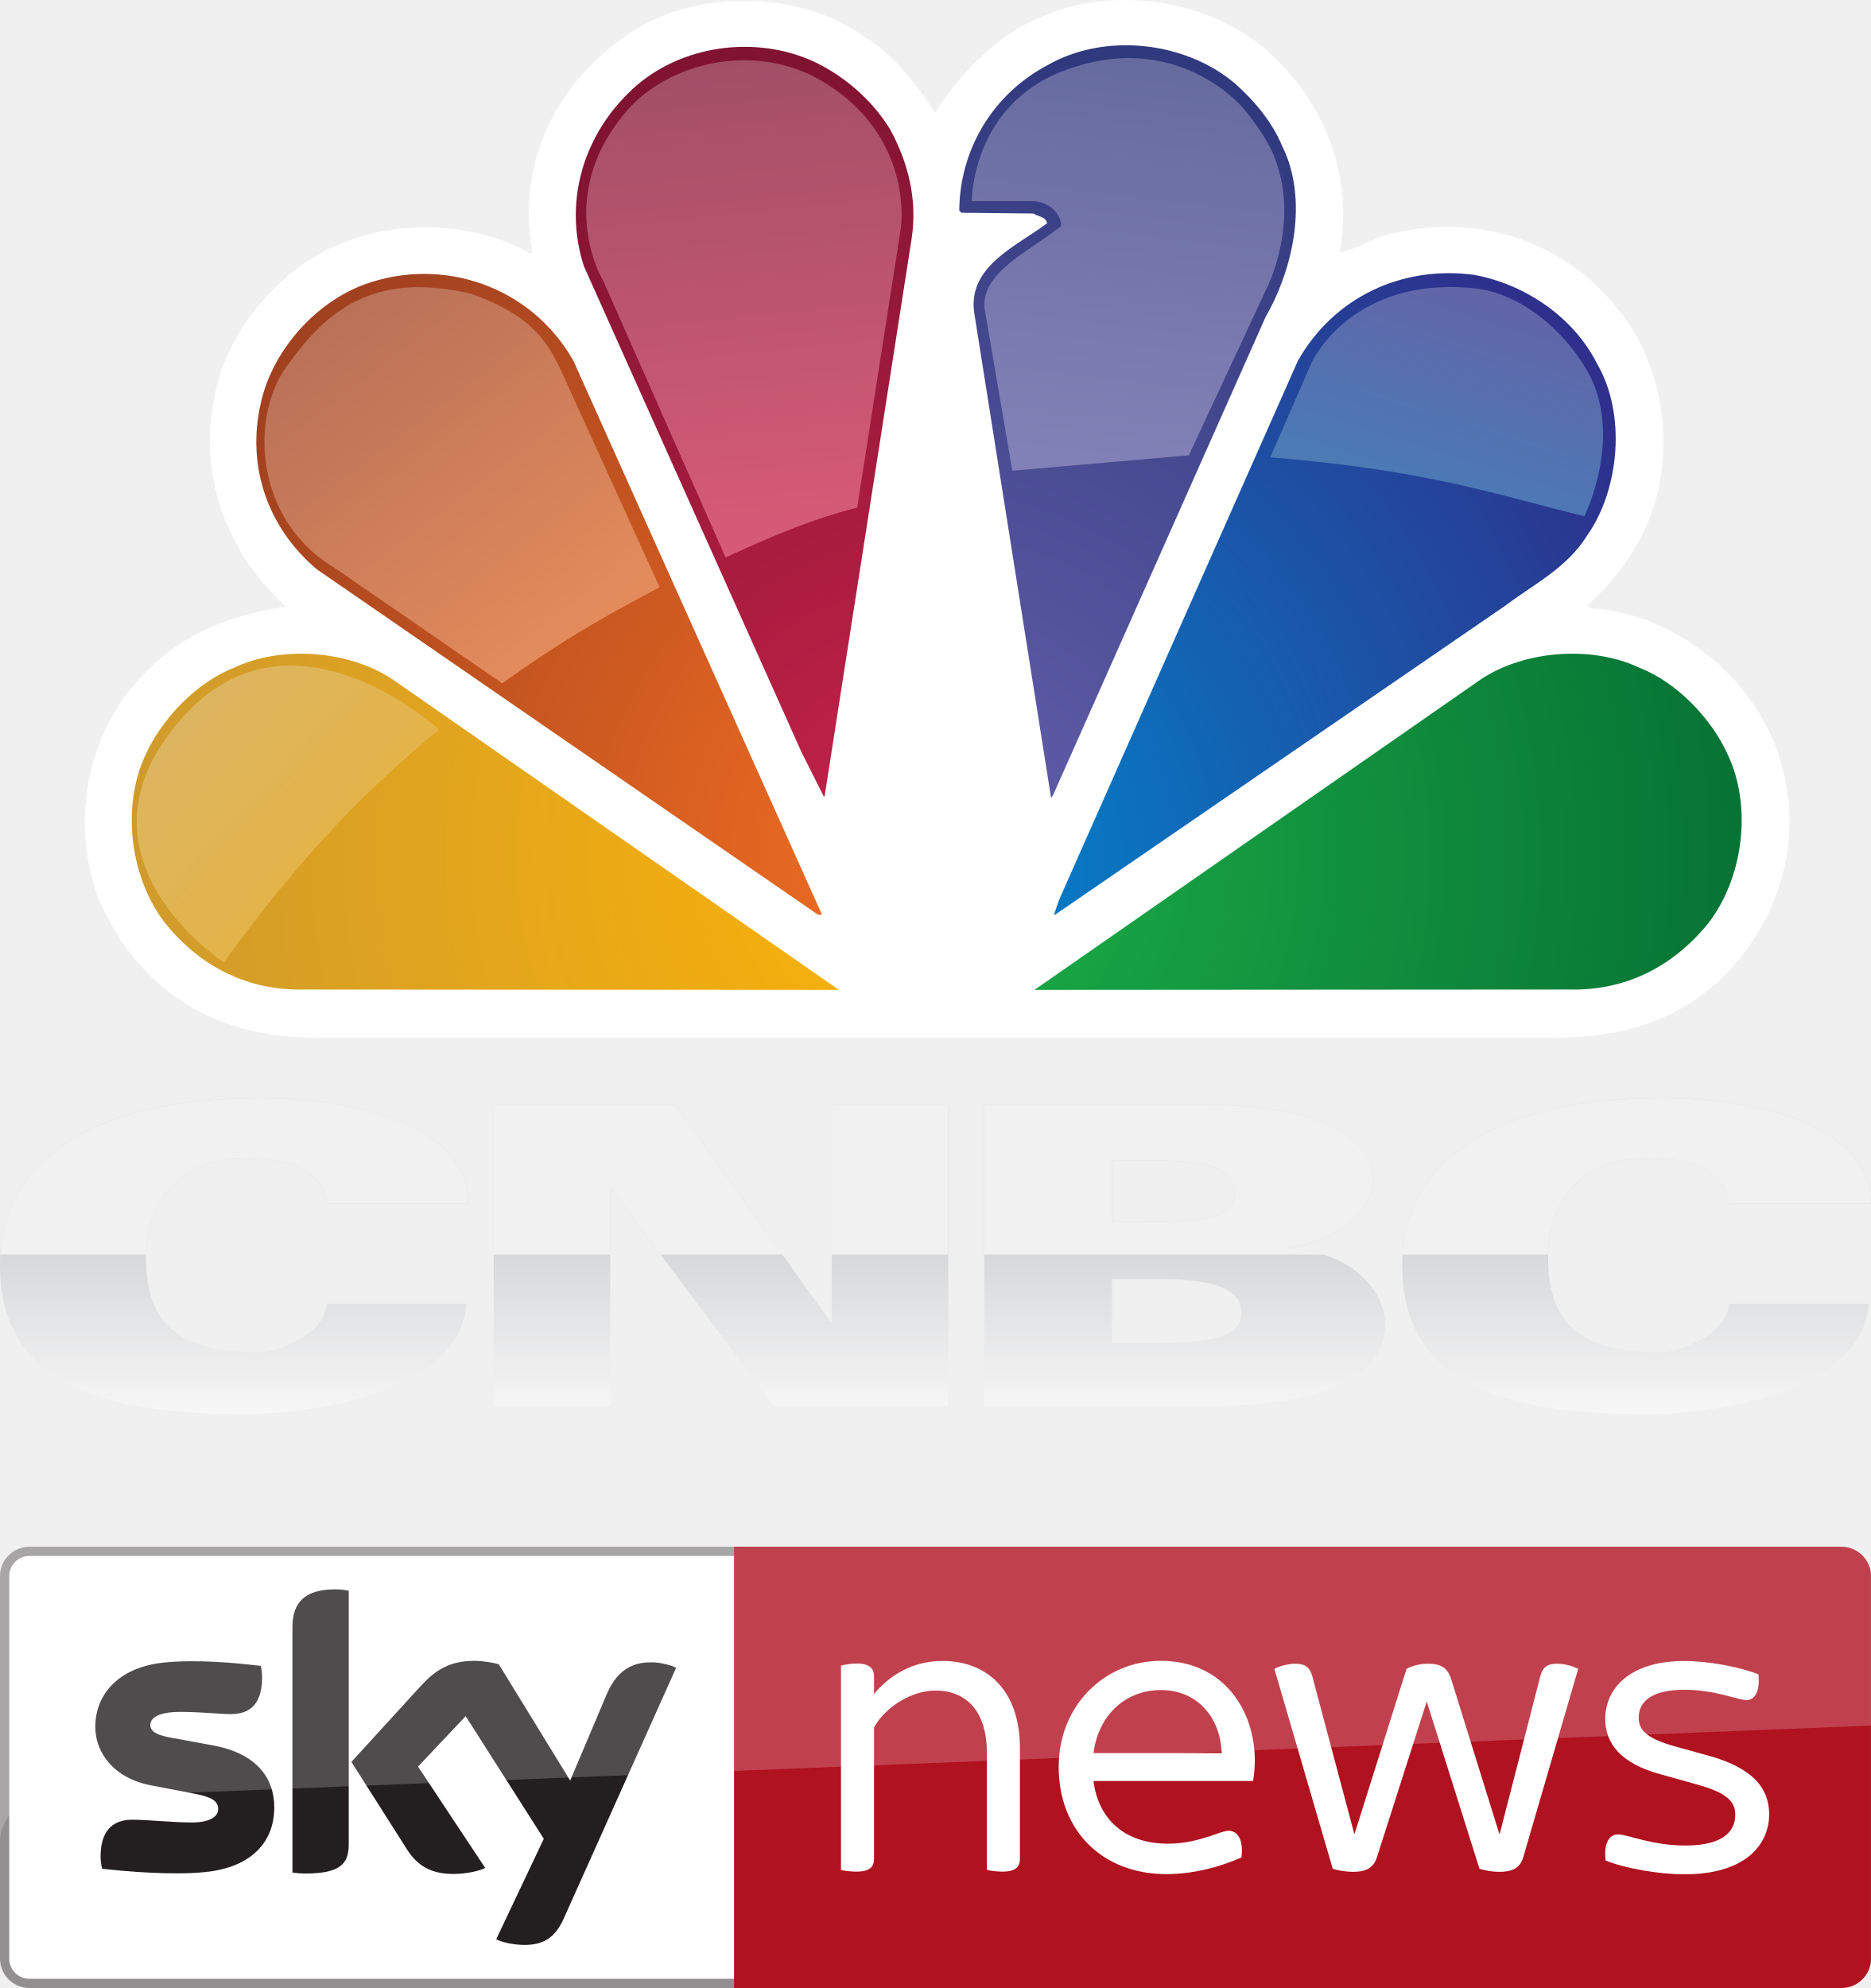
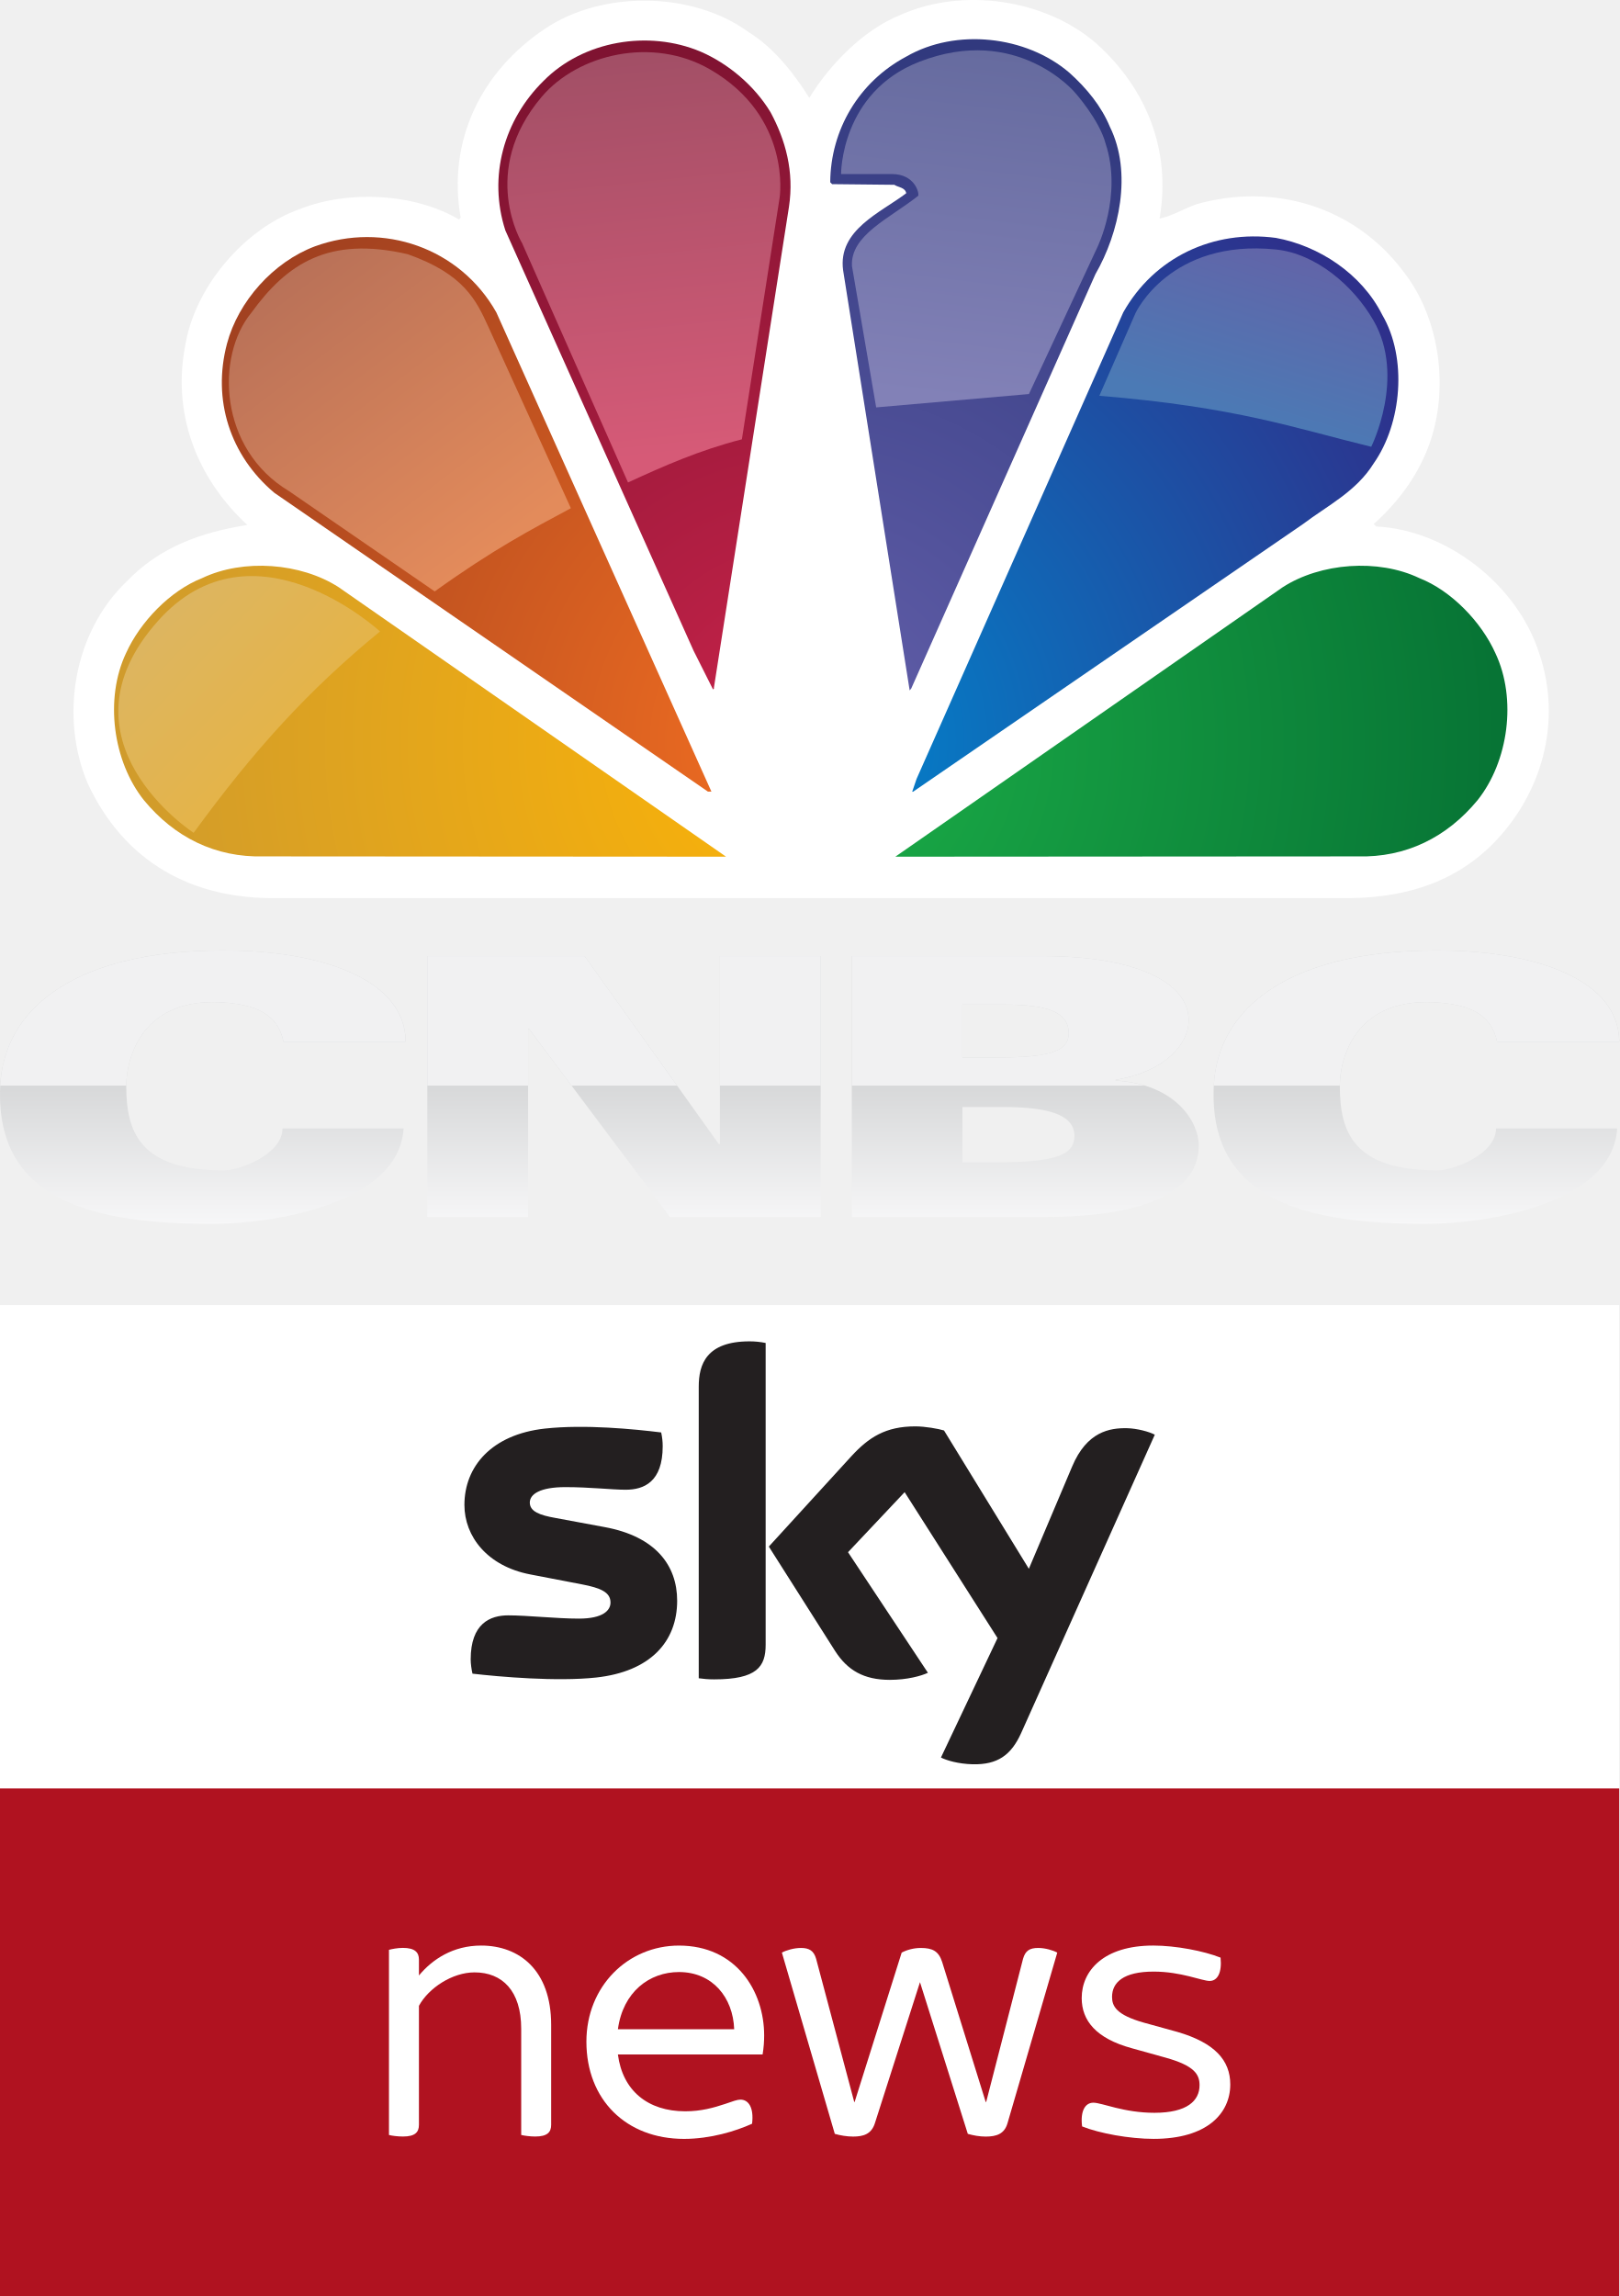
- <svg xmlns="http://www.w3.org/2000/svg" width="800" height="850" version="1.1" viewBox="0 0 800 850">
+ <svg xmlns="http://www.w3.org/2000/svg" xmlns:xlink="http://www.w3.org/1999/xlink" width="1340" height="1900" version="1.1" viewBox="0 0 1340 1900">
  <defs>
-     <clipPath id="c-9">
-       <path d="m204.01 334.3h52.422v12.36h-52.422z" />
-     </clipPath>
-     <clipPath id="b-4">
-       <path d="m204.01 346.66h52.422v-8.286h-52.422z" />
-     </clipPath>
-     <clipPath id="a-4">
-       <path d="m204.01 338.37h52.422v8.286h-52.422z" />
-     </clipPath>
    <radialGradient id="g-1" cx="398.41" cy="467.17" r="343.82" gradientTransform="matrix(.98944 0 -1.3233e-6 1.0066 4.6088 -104.25)" gradientUnits="userSpaceOnUse">
      <stop stop-color="#6460ab" offset="0" />
      <stop stop-color="#31397e" offset="1" />
    </radialGradient>
    <radialGradient id="f-3" cx="398.41" cy="467.17" r="343.82" gradientTransform="matrix(.98944 0 -1.3233e-6 1.0066 4.6088 -104.25)" gradientUnits="userSpaceOnUse">
      <stop stop-color="#c8234a" offset="0" />
      <stop stop-color="#7f1331" offset="1" />
    </radialGradient>
    <radialGradient id="e-3" cx="398.41" cy="467.17" r="343.82" gradientTransform="matrix(.98944 0 -1.3233e-6 1.0066 4.6088 -104.25)" gradientUnits="userSpaceOnUse">
      <stop stop-color="#0086ce" offset="0" />
      <stop stop-color="#2e308b" offset="1" />
    </radialGradient>
    <radialGradient id="d-6" cx="398.41" cy="467.17" r="343.82" gradientTransform="matrix(.98944 0 -1.3233e-6 1.0066 4.6088 -104.25)" gradientUnits="userSpaceOnUse">
      <stop stop-color="#f36f21" offset="0" />
      <stop stop-color="#a24120" offset="1" />
    </radialGradient>
    <radialGradient id="c-5" cx="398.41" cy="467.17" r="343.82" gradientTransform="matrix(.98944 0 -1.3233e-6 1.0066 4.6088 -104.25)" gradientUnits="userSpaceOnUse">
      <stop stop-color="#1cb048" offset="0" />
      <stop stop-color="#077435" offset="1" />
    </radialGradient>
    <radialGradient id="b-1" cx="398.41" cy="467.17" r="343.82" gradientTransform="matrix(.98944 0 -1.3233e-6 1.0066 4.6088 -104.25)" gradientUnits="userSpaceOnUse">
      <stop stop-color="#fdb406" offset="0" />
      <stop stop-color="#d09b2c" offset="1" />
    </radialGradient>
    <linearGradient id="l-7" x1="79.01" x2="136.54" y1="306.9" y2="360.6" gradientTransform="translate(.39942 .3929)" gradientUnits="userSpaceOnUse">
      <stop stop-color="#ddb560" offset="0" />
      <stop stop-color="#e4b44a" offset="1" />
    </linearGradient>
    <linearGradient id="k-2" x1="146.05" x2="248.11" y1="132.3" y2="266.91" gradientTransform="translate(.39942 .3929)" gradientUnits="userSpaceOnUse">
      <stop stop-color="#b97158" offset="0" />
      <stop stop-color="#e38b5b" offset="1" />
    </linearGradient>
    <linearGradient id="j-5" x1="318.8" x2="339.5" y1="26.131" y2="223.48" gradientTransform="translate(.39942 .3929)" gradientUnits="userSpaceOnUse">
      <stop stop-color="#a24f66" offset="0" />
      <stop stop-color="#d65a77" offset="1" />
    </linearGradient>
    <linearGradient id="i-5" x1="492.68" x2="471.98" y1="26.131" y2="197.26" gradientTransform="translate(.39942 .3929)" gradientUnits="userSpaceOnUse">
      <stop stop-color="#666b9f" offset="0" />
      <stop stop-color="#8281b7" offset="1" />
    </linearGradient>
    <linearGradient id="h-8" x1="639.41" x2="613.63" y1="124.47" y2="206.98" gradientTransform="translate(.39942 .3929)" gradientUnits="userSpaceOnUse">
      <stop stop-color="#6264a8" offset="0" />
      <stop stop-color="#4b7ab5" offset="1" />
    </linearGradient>
    <linearGradient id="linearGradient953" x1="139.58" x2="139.58" y1="178.73" y2="203.1" gradientTransform="matrix(2.9334 0 0 2.922 .79991 11.374)" gradientUnits="userSpaceOnUse">
      <stop stop-color="#d6d7d8" offset="0" />
      <stop stop-color="#f7f7f8" offset="1" />
    </linearGradient>
+     <linearGradient id="linearGradient1055" x1="139.58" x2="139.58" y1="178.73" y2="203.1" gradientTransform="matrix(2.9334 0 0 2.922 .79991 11.374)" gradientUnits="userSpaceOnUse" xlink:href="#linearGradient953" />
  </defs>
-   <g transform="matrix(1.0011 0 0 1.0011 -.40161 -.39303)">
+   <g transform="matrix(1.6769 0 0 1.6769 -.6725 -.65832)">
    <path d="m399.8 48.695c10.033-16.381 26.678-33.518 44.601-40.766 30.85-14.034 72.2-8.001 97.371 14.208 24.357 22.063 36.712 52.304 30.881 86.112 5.974-1.101 12.005-4.926 18.33-7.103 37.809-10.67 77.795 0.899 102.04 33.314 18.21 23.138 22.968 59.088 12.037 87.04-5.425 14.061-14.675 26.704-26.706 37.488l1.214 1.222c35.175 1.708 69.743 29.021 80.412 62.508 11.568 33.779 1.392 69.876-23.313 94.578-20.184 19.948-46.138 26.851-74.99 26.269h-523.78c-43.007 0.93-76.238-18.12-94.127-56.364-14.035-32.823-7.105-74.803 19.108-99.824 16.528-17.284 37.233-24.36 59.561-27.924-25.284-23.457-37.466-55.553-30.361-89.969 5.077-27.889 28.853-56.132 56.167-65.873 24.066-9.568 56.662-7.887 78.701 5.101l0.782-0.956c-6.641-37.952 10.18-72.195 41.667-93.188 28.073-18.988 72.961-18.498 100.45 1.685 12.354 7.566 22.532 20.556 29.955 32.442" fill="#fff" />
    <path d="m548.09 62.874c11.252 22.702 4.644 52.451-7.104 72.833l-90.878 204.44-0.786 0.956-32.85-207.39c-2.635-19.916 18.643-28.413 31.171-37.982-0.637-2.927-3.857-2.784-5.884-4.145l-30.706-0.32-0.932-0.928c0.175-25.746 14.037-49.521 37.523-62.016 24.536-14.177 59.096-10.322 80.38 7.856 8.644 7.715 15.923 16.67 20.067 26.704" fill="url(#g-1)" />
    <path d="m380.66 55.769c7.426 13.744 11.717 29.344 9.107 46.622l-37.057 237.46c0.202 0.289-0.145 0.608-0.439 0.752l-9.596-19.106-92.879-207.39c-8.642-26.704-0.637-54.626 18.819-73.763 19.602-19.888 51.847-25.283 77.483-14.494 13.57 5.857 26.531 16.644 34.561 29.921" fill="url(#f-3)" />
    <path d="m682.53 155.74c12.497 21.309 9.687 53.552-4.208 73.328-8.607 13.886-22.818 20.816-34.852 29.918l-192.45 132.1h-0.441l2.149-6.319 102.01-230.24c15.283-27.138 44.454-40.882 75.306-36.738 21.14 3.86 42.28 17.6 52.486 37.955" fill="url(#e-3)" />
    <path d="m245.33 154.52 106.16 236.53h-1.71l-214.03-147.49c-21.781-18.352-30.709-45.839-23.315-73.615 5.538-20.817 22.821-40.271 43.379-47.986 33.666-12.322 71.593 0.782 89.514 32.562" fill="url(#d-6)" />
    <path d="m738.38 322.72c10.669 22.527 6.466 53.376-8.787 72.543-15.134 18.354-35.377 28.386-59.128 27.746l-228.21 0.149 191.18-132.99c18.68-12.032 47.067-14.214 67.453-4.471 15.743 6.176 30.564 21.603 37.494 37.027" fill="url(#c-5)" />
    <path d="m62.591 322.72c-10.639 22.527-6.466 53.376 8.816 72.543 15.136 18.354 35.318 28.386 59.097 27.746l228.21 0.149-191.18-132.99c-18.674-12.032-47.059-14.214-67.418-4.471-15.748 6.176-30.562 21.603-37.524 37.027" fill="url(#b-1)" />
    <path d="m95.958 411.39c29.833-40.928 56.513-70.286 91.98-99.388 0 0-62.584-57.782-109.48-5.297-52.796 59.085 17.503 104.68 17.503 104.68z" fill="url(#l-7)" />
    <path d="m214.94 292.25-71.856-49.459c-34.859-20.871-36.266-66.662-18.664-88.031 17.605-24.327 38.215-37.933 77.144-28.929 27.812 9.77 33.876 22.762 39.816 35.772l40.749 89.586c-19.346 10.382-38.18 20.21-67.19 41.06z" fill="url(#k-2)" />
    <path d="m310.33 238.48c17.468-8.044 35.18-15.905 56.193-21.291l18.647-119.36s6.106-39.819-34.438-63.227c-28.166-16.262-64.969-7.677-82.983 13.549-31.293 36.873-9.678 72.259-9.678 72.259z" fill="url(#j-5)" />
    <path d="m508.18 194.85-75.385 6.587-11.954-69.774c-0.773-15.253 18.446-23.372 32.691-34.643 0.601-1.48-1.764-10.734-12.93-10.734h-25.128s-0.228-40.261 38.546-55.38c48.316-18.839 76.849 15.126 76.849 15.126s11.968 13.342 15.126 25.128c8.539 25.865-4.147 51.476-4.147 51.476z" fill="url(#i-5)" />
    <path d="m542.93 195.71c68.014 5.564 96.277 15.946 134.18 25.159 0 0 17.214-34.429 1.094-62.351-9.919-17.18-28.396-32.986-48.13-35.004-52.318-5.349-69.279 31.358-69.279 31.358z" fill="url(#h-8)" />
-     <path d="m140.33 514.49c-2.945-14.262-14.658-18.046-27.77-19.256-42.349-3.918-49.858 27.686-49.858 41.031 0 22.83 6.676 41.706 48.254 41.706 7.668 0 28.838-7.881 28.838-20.682h59.794c-2.411 37.975-66.355 47.071-94.243 47.071-57.784 0-107.26-10.741-104.86-67.584 1.707-40.572 40.102-69.045 116.48-67.265 42.575 0.988 83.466 14.239 83.642 44.979h-60.269z" fill="url(#linearGradient953)" />
-     <path d="m739.23 514.49c-2.945-14.262-14.661-18.046-27.77-19.256-42.352-3.921-49.855 27.686-49.855 41.028 0 22.83 6.673 41.706 48.257 41.706 7.659 0 28.823-7.881 28.823-20.682h59.802c-2.4 37.975-66.355 47.071-94.246 47.071-57.784 0-107.26-10.741-104.86-67.584 1.707-40.572 40.111-69.045 116.47-67.265 42.581 0.988 83.474 14.239 83.653 44.979h-60.272z" fill="url(#linearGradient953)" />
-     <path d="m211.28 472.23h77.622l66.229 92.716h0.537v-92.716h49.75v128.74h-74.366l-69.479-92.716h-0.546v92.716h-49.75v-128.74z" fill="url(#linearGradient953)" />
-     <path d="m420.77 472.23h94.287c45.312 0 71.964 12.641 71.964 31.736 0 11.276-11.156 25.203-36.03 29.299v0.359c29.952 1.78 41.008 20.688 41.008 32.023 0 22.693-25.987 35.322-76.669 35.322h-94.56v-128.74zm54.581 50.022h15.629c24.074 0 36.846-1.873 36.846-11.861 0-10.695-10.628-14.268-32.296-14.268h-20.179zm0 51.741h15.629c29.014 0 39.659-3.036 39.659-13.018 0-10.701-13.441-14.274-35.109-14.274h-20.179z" fill="url(#linearGradient953)" />
+     <path d="m140.33 514.49c-2.945-14.262-14.658-18.046-27.77-19.256-42.349-3.918-49.858 27.686-49.858 41.031 0 22.83 6.676 41.706 48.254 41.706 7.668 0 28.838-7.881 28.838-20.682h59.794c-2.411 37.975-66.355 47.071-94.243 47.071-57.784 0-107.26-10.741-104.86-67.584 1.707-40.572 40.102-69.045 116.48-67.265 42.575 0.988 83.466 14.239 83.642 44.979h-60.269z" fill="url(#linearGradient1055)" />
+     <path d="m739.23 514.49c-2.945-14.262-14.661-18.046-27.77-19.256-42.352-3.921-49.855 27.686-49.855 41.028 0 22.83 6.673 41.706 48.257 41.706 7.659 0 28.823-7.881 28.823-20.682h59.802c-2.4 37.975-66.355 47.071-94.246 47.071-57.784 0-107.26-10.741-104.86-67.584 1.707-40.572 40.111-69.045 116.47-67.265 42.581 0.988 83.474 14.239 83.653 44.979h-60.272z" fill="url(#linearGradient1055)" />
+     <path d="m211.28 472.23h77.622l66.229 92.716h0.537v-92.716h49.75v128.74h-74.366l-69.479-92.716h-0.546v92.716h-49.75v-128.74z" fill="url(#linearGradient1055)" />
+     <path d="m420.77 472.23h94.287c45.312 0 71.964 12.641 71.964 31.736 0 11.276-11.156 25.203-36.03 29.299v0.359c29.952 1.78 41.008 20.688 41.008 32.023 0 22.693-25.987 35.322-76.669 35.322h-94.56v-128.74zm54.581 50.022h15.629c24.074 0 36.846-1.873 36.846-11.861 0-10.695-10.628-14.268-32.296-14.268h-20.179zm0 51.741h15.629c29.014 0 39.659-3.036 39.659-13.018 0-10.701-13.441-14.274-35.109-14.274h-20.179z" fill="url(#linearGradient1055)" />
    <path d="m109.91 469.44c-71.312 0.09-107.4 27.742-109.41 66.719h62.219c0.043-13.411 7.617-44.813 49.844-40.906 13.112 1.21 24.836 4.987 27.781 19.25h60.25c-0.176-30.74-41.05-44.012-83.625-45-2.387-0.056-4.75-0.065-7.062-0.062z" fill="#f1f1f2" />
    <path d="m708.81 469.44c-71.296 0.09-107.4 27.742-109.41 66.719h62.188c0.033-13.392 7.615-44.819 49.875-40.906 13.109 1.21 24.805 4.987 27.75 19.25h60.281c-0.179-30.74-41.076-44.012-83.656-45-2.386-0.056-4.719-0.065-7.031-0.062z" fill="#f1f1f2" />
    <path d="m211.28 472.22v63.938h49.75v-27.906h0.531l20.906 27.906h52.094l-45.656-63.938h-77.625zm144.38 0v63.938h49.75v-63.938z" fill="#f1f1f2" />
    <path d="m420.78 472.22v63.938h144.69c-4.236-1.302-9.037-2.208-14.469-2.531v-0.375c24.875-4.097 36.031-18.005 36.031-29.281 0-19.096-26.657-31.75-71.969-31.75h-94.281zm54.562 23.906h20.188c21.669 0 32.281 3.555 32.281 14.25 0 9.988-12.77 11.875-36.844 11.875h-15.625z" fill="#f1f1f2" />
  </g>
-   <g transform="matrix(3.78 0 0 3.78 99.205 279.23)">
-     <g transform="matrix(4.0377,0,0,-4.0377,-850,1500.8)">
-       <g clip-path="url(#c-9)">
-         <g transform="translate(204.7,346.53)">
-           <path d="m0 0c-0.314 0-0.569-0.26-0.569-0.579v-10.941c0-0.319 0.255-0.579 0.569-0.579l20.097-1e-3v12.098z" fill="#fff" />
-         </g>
-         <g transform="translate(204.84,334.3)">
-           <path d="m0 0h19.963v0.258h-19.963c-0.313 0-0.566 0.253-0.566 0.566v10.712c0 0.313 0.253 0.567 0.566 0.567h19.963v0.257h-19.963c-0.455 0-0.824-0.369-0.824-0.824v-10.712c0-0.455 0.369-0.824 0.824-0.824" fill="#918f90" />
-         </g>
-         <g transform="translate(255.61,346.66)">
-           <path d="m0 0h-31.029v-12.36h31.029c0.453 0 0.824 0.371 0.824 0.824v10.712c0 0.453-0.371 0.824-0.824 0.824" fill="#b01220" />
-         </g>
-         <g transform="translate(234.65,340.88)">
-           <path d="m0 0h3.594c-0.036 0.986-0.673 1.767-1.707 1.767-0.913 0-1.731-0.613-1.887-1.767m4.472-0.781h-4.472c0.144-1.118 0.926-1.756 2.08-1.756 0.493 0 0.877 0.109 1.238 0.229 0.24 0.084 0.373 0.132 0.469 0.132 0.24 0 0.421-0.228 0.36-0.745-0.505-0.229-1.286-0.469-2.103-0.469-1.792 0-3.018 1.214-3.018 3.005 0 1.719 1.287 2.97 2.861 2.97 1.768 0 2.633-1.407 2.633-2.777 0-0.181-0.012-0.373-0.048-0.589" fill="#fff" />
-         </g>
-         <g transform="translate(232.59,341.01)">
-           <path d="m0 0v-3.09c0-0.228-0.12-0.36-0.493-0.36-0.156 0-0.336 0.024-0.433 0.048v3.282c0 1.178-0.589 1.743-1.442 1.743-0.685 0-1.419-0.481-1.719-1.034v-3.679c0-0.228-0.121-0.36-0.493-0.36-0.168 0-0.349 0.024-0.433 0.048v5.722c0.084 0.024 0.265 0.06 0.433 0.06 0.372 0 0.493-0.144 0.493-0.36v-0.493c0.42 0.505 1.058 0.925 1.923 0.925 1.178 0 2.164-0.757 2.164-2.452" fill="#fff" />
-         </g>
-         <g transform="translate(249,337.87)">
-           <path d="m0 0c-0.06 0.481 0.096 0.733 0.349 0.733 0.264 0 0.937-0.312 1.887-0.312 1.01 0 1.394 0.372 1.394 0.853 0 0.325-0.144 0.601-1.057 0.854l-1.034 0.288c-1.106 0.301-1.551 0.854-1.551 1.551 0 0.842 0.673 1.623 2.212 1.623 0.697 0 1.563-0.168 2.08-0.373 0.048-0.468-0.097-0.721-0.337-0.721s-0.878 0.289-1.731 0.289c-0.938 0-1.286-0.337-1.286-0.782 0-0.288 0.132-0.553 0.973-0.793l1.046-0.289c1.154-0.336 1.635-0.877 1.635-1.623 0-0.889-0.709-1.683-2.368-1.683-0.745 0-1.671 0.169-2.212 0.385" fill="#fff" />
-         </g>
-         <g transform="translate(248.23,343.24)">
-           <path d="m0 0-1.539-5.277c-0.096-0.325-0.336-0.409-0.673-0.409-0.192 0-0.385 0.036-0.553 0.084l-1.478 4.688-1.395-4.363c-0.108-0.337-0.361-0.409-0.673-0.409-0.193 0-0.397 0.036-0.565 0.084l-1.635 5.602c0.132 0.072 0.373 0.144 0.589 0.144 0.252 0 0.397-0.084 0.469-0.336l1.178-4.424h0.012l1.454 4.616c0.157 0.084 0.373 0.144 0.59 0.144 0.36 0 0.553-0.096 0.661-0.433l1.346-4.327h0.015l1.139 4.424c0.072 0.252 0.205 0.336 0.469 0.336 0.216 0 0.457-0.072 0.589-0.144" fill="#fff" />
-         </g>
-         <g transform="translate(211.7,339.36)">
-           <path d="m0 0c0-0.965-0.631-1.671-1.913-1.81-0.929-0.1-2.273 0.018-2.911 0.091-0.024 0.104-0.043 0.234-0.043 0.336 0 0.845 0.457 1.037 0.885 1.037 0.444 0 1.144-0.077 1.665-0.077 0.571 0 0.746 0.195 0.746 0.38 0 0.242-0.231 0.343-0.676 0.428l-1.215 0.234c-1.012 0.193-1.552 0.894-1.552 1.636 0 0.903 0.639 1.659 1.896 1.799 0.95 0.102 2.107-0.014 2.742-0.091 0.023-0.11 0.035-0.213 0.035-0.326 0-0.842-0.444-1.024-0.872-1.024-0.329 0-0.839 0.062-1.421 0.062-0.593 0-0.839-0.164-0.839-0.364 0-0.211 0.234-0.298 0.605-0.363l1.163-0.215c1.194-0.22 1.705-0.898 1.705-1.733m2.086-1.036c0-0.518-0.203-0.817-1.214-0.817-0.134 0-0.251 0.01-0.363 0.026v6.869c0 0.522 0.177 1.066 1.198 1.066 0.129 0 0.258-0.013 0.379-0.039zm4.132-2.658c0.132-0.068 0.404-0.15 0.747-0.159 0.586-0.013 0.907 0.212 1.144 0.738l3.149 7.025c-0.13 0.07-0.417 0.147-0.653 0.153-0.405 7e-3 -0.948-0.076-1.296-0.905l-1.019-2.407-2 3.258c-0.129 0.04-0.444 0.096-0.676 0.096-0.704 0-1.1-0.26-1.509-0.704l-1.944-2.127 1.563-2.461c0.289-0.449 0.671-0.678 1.289-0.678 0.405 0 0.742 0.092 0.897 0.167l-1.882 2.84 1.334 1.414 2.189-3.436z" fill="#231f20" />
-         </g>
-         <g clip-path="url(#b-4)" opacity=".2">
-           <g clip-path="url(#a-4)">
-             <g transform="translate(204.84,346.66)">
-               <path d="m0 0h50.774c0.455 0 0.824-0.369 0.824-0.824v-4.185l-51.235-2.042c-0.663-0.026-1.187-0.571-1.187-1.235v7.462c0 0.455 0.369 0.824 0.824 0.824" fill="#fff" />
-             </g>
-           </g>
-         </g>
-       </g>
+   <g transform="matrix(3.7795 0 0 3.7795 .0028008 1080)">
+     <path d="m-7.3425e-4 0h354.54v216.96h-354.54z" fill="#fff" style="paint-order:stroke fill markers" />
+     <path d="m-7.4105e-4 105.83h354.54v111.13h-354.54z" fill="#b01220" style="paint-order:stroke fill markers" />
+     <path d="m148.27 64.721c0 8.973-5.865 15.531-17.77 16.828-8.628 0.925-21.118-0.167-27.047-0.85-0.221-0.968-0.392-2.173-0.392-3.121 0-7.855 4.244-9.646 8.214-9.646 4.125 0 10.627 0.715 15.465 0.715 5.311 0 6.934-1.807 6.934-3.523 0-2.254-2.148-3.19-6.274-3.981l-11.294-2.173c-9.402-1.802-14.418-8.312-14.418-15.217 0-8.395 5.938-15.424 17.614-16.717 8.83-0.956 19.573 0.123 25.47 0.847 0.217 1.015 0.33 1.972 0.33 3.026 0 7.828-4.125 9.517-8.101 9.517-3.056 0-7.794-0.572-13.203-0.572-5.509 0-7.794 1.525-7.794 3.383 0 1.956 2.176 2.767 5.626 3.371l10.796 2.005c11.091 2.046 15.843 8.351 15.843 16.109m19.377 9.635c0 4.815-1.89 7.59-11.276 7.59-1.244 0-2.333-0.092-3.375-0.242v-63.858c0-4.849 1.647-9.909 11.132-9.909 1.194 0 2.398 0.123 3.519 0.357v66.06m38.382 24.704c1.229 0.629 3.76 1.393 6.943 1.479 5.445 0.118 8.423-1.975 10.628-6.859l29.254-65.303c-1.206-0.651-3.876-1.372-6.068-1.423-3.758-0.07-8.805 0.703-12.036 8.405l-9.473 22.377-18.578-30.286c-1.198-0.368-4.123-0.895-6.273-0.895-6.548 0-10.219 2.42-14.023 6.549l-18.062 19.771 14.528 22.885c2.685 4.169 6.224 6.295 11.971 6.295 3.757 0 6.886-0.856 8.335-1.55l-17.492-26.398 12.396-13.146 20.339 31.944-12.388 26.156" fill="#231f20" stroke-width="2.944" />
+     <g transform="matrix(1.7545,0,0,1.7545,-81.753,117.57)" fill="#fff" stroke-width="4.038">
+       <path d="m123.71 23.356h14.511c-0.145-3.981-2.717-7.135-6.892-7.135-3.686 0-6.989 2.475-7.619 7.135m18.057 3.153h-18.057c0.581 4.514 3.739 7.09 8.398 7.09 1.991 0 3.541-0.44 4.999-0.925 0.969-0.339 1.506-0.533 1.894-0.533 0.969 0 1.7 0.921 1.454 3.008-2.039 0.925-5.192 1.894-8.491 1.894-7.236 0-12.186-4.902-12.186-12.133 0-6.941 5.197-11.992 11.552-11.992 7.139 0 10.631 5.681 10.631 11.213 0 0.731-0.049 1.506-0.194 2.378" />
+       <path d="m115.38 22.816v12.476c0 0.921-0.485 1.454-1.991 1.454-0.63 0-1.357-0.097-1.748-0.194v-13.252c0-4.756-2.378-7.038-5.822-7.038-2.766 0-5.729 1.942-6.941 4.175v14.855c0 0.921-0.489 1.454-1.991 1.454-0.678 0-1.409-0.097-1.748-0.194v-23.104c0.339-0.097 1.07-0.242 1.748-0.242 1.502 0 1.991 0.581 1.991 1.454v1.991c1.696-2.039 4.272-3.735 7.764-3.735 4.756 0 8.738 3.057 8.738 9.9" />
+       <path d="m181.64 35.486c-0.242-1.942 0.388-2.96 1.409-2.96 1.066 0 3.783 1.26 7.619 1.26 4.078 0 5.629-1.502 5.629-3.444 0-1.312-0.581-2.427-4.268-3.448l-4.175-1.163c-4.466-1.215-6.263-3.448-6.263-6.263 0-3.4 2.717-6.553 8.931-6.553 2.814 0 6.311 0.678 8.398 1.506 0.194 1.89-0.392 2.911-1.361 2.911s-3.545-1.167-6.989-1.167c-3.787 0-5.192 1.361-5.192 3.158 0 1.163 0.533 2.233 3.929 3.202l4.223 1.167c4.66 1.357 6.602 3.541 6.602 6.553 0 3.59-2.863 6.795-9.561 6.795-3.008 0-6.747-0.682-8.931-1.554" />
+       <path d="m178.54 13.796-6.214 21.307c-0.388 1.312-1.357 1.651-2.717 1.651-0.775 0-1.554-0.145-2.233-0.339l-5.968-18.929-5.633 17.616c-0.436 1.361-1.458 1.651-2.717 1.651-0.779 0-1.603-0.145-2.281-0.339l-6.602-22.619c0.533-0.291 1.506-0.581 2.378-0.581 1.018 0 1.603 0.339 1.894 1.357l4.756 17.863h0.049l5.871-18.638c0.634-0.339 1.506-0.581 2.382-0.581 1.454 0 2.233 0.388 2.669 1.748l5.435 17.471h0.061l4.599-17.863c0.291-1.018 0.828-1.357 1.894-1.357 0.872 0 1.845 0.291 2.378 0.581" />
    </g>
  </g>
</svg>
